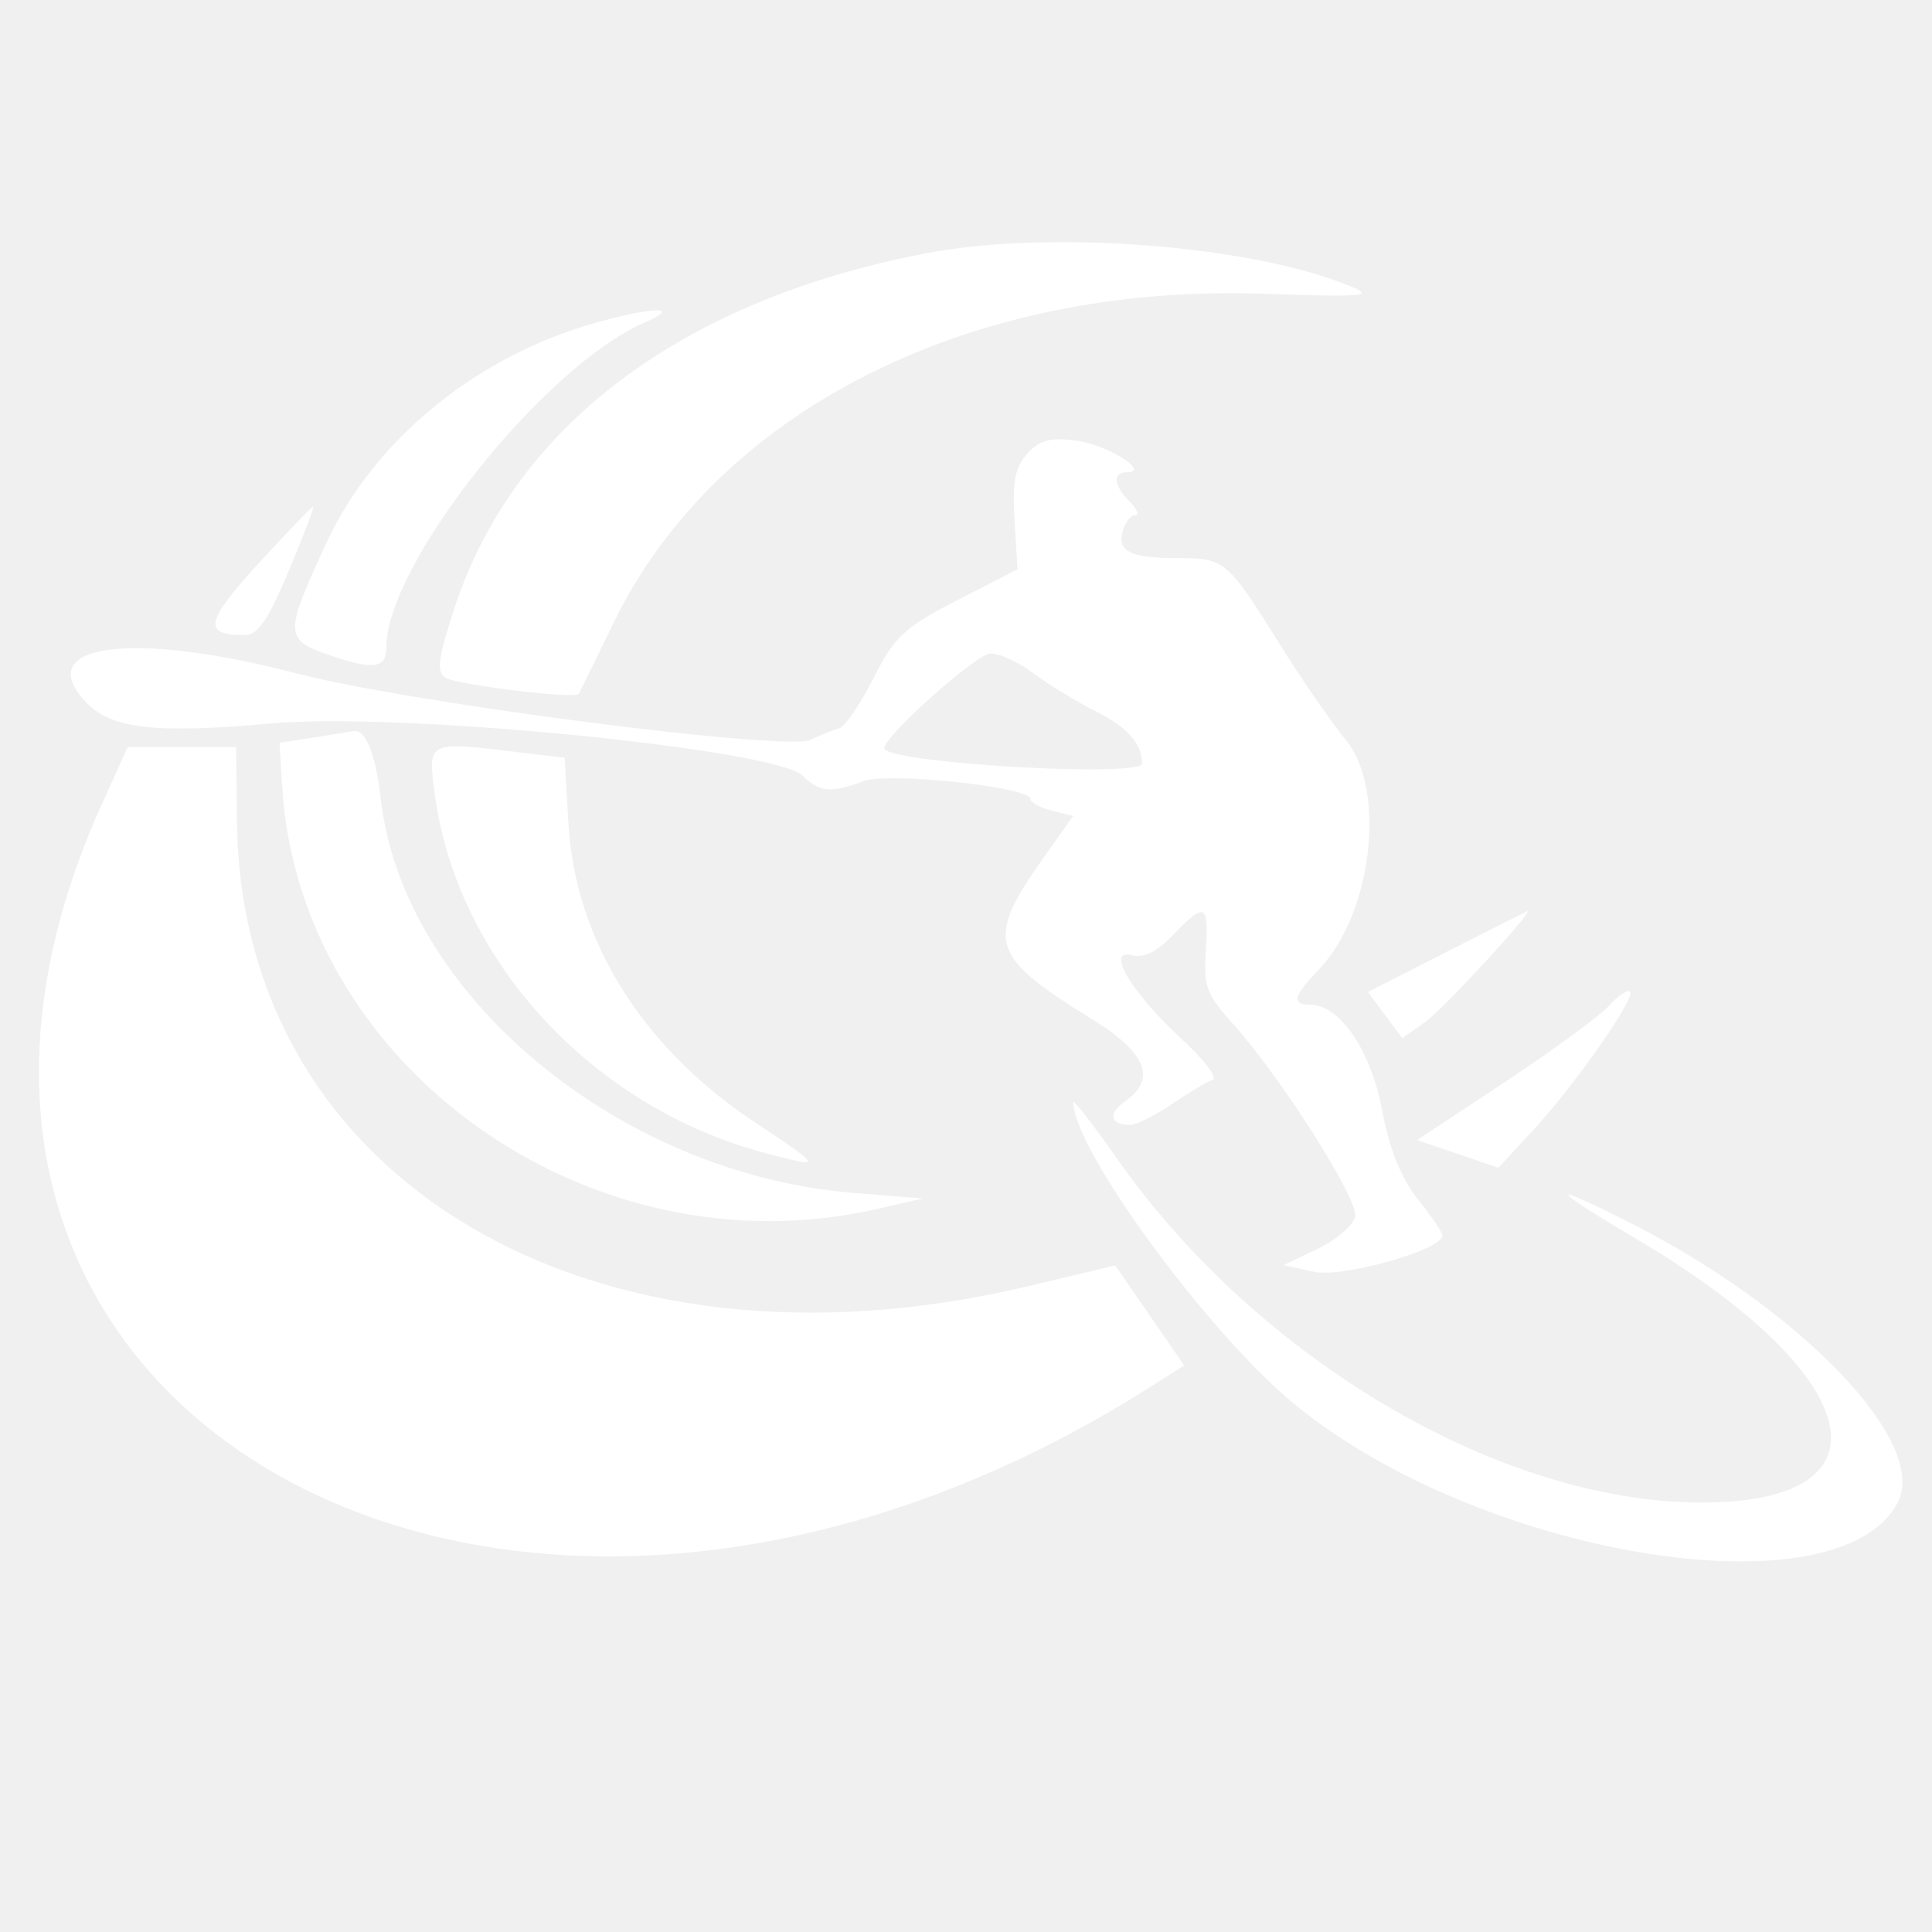
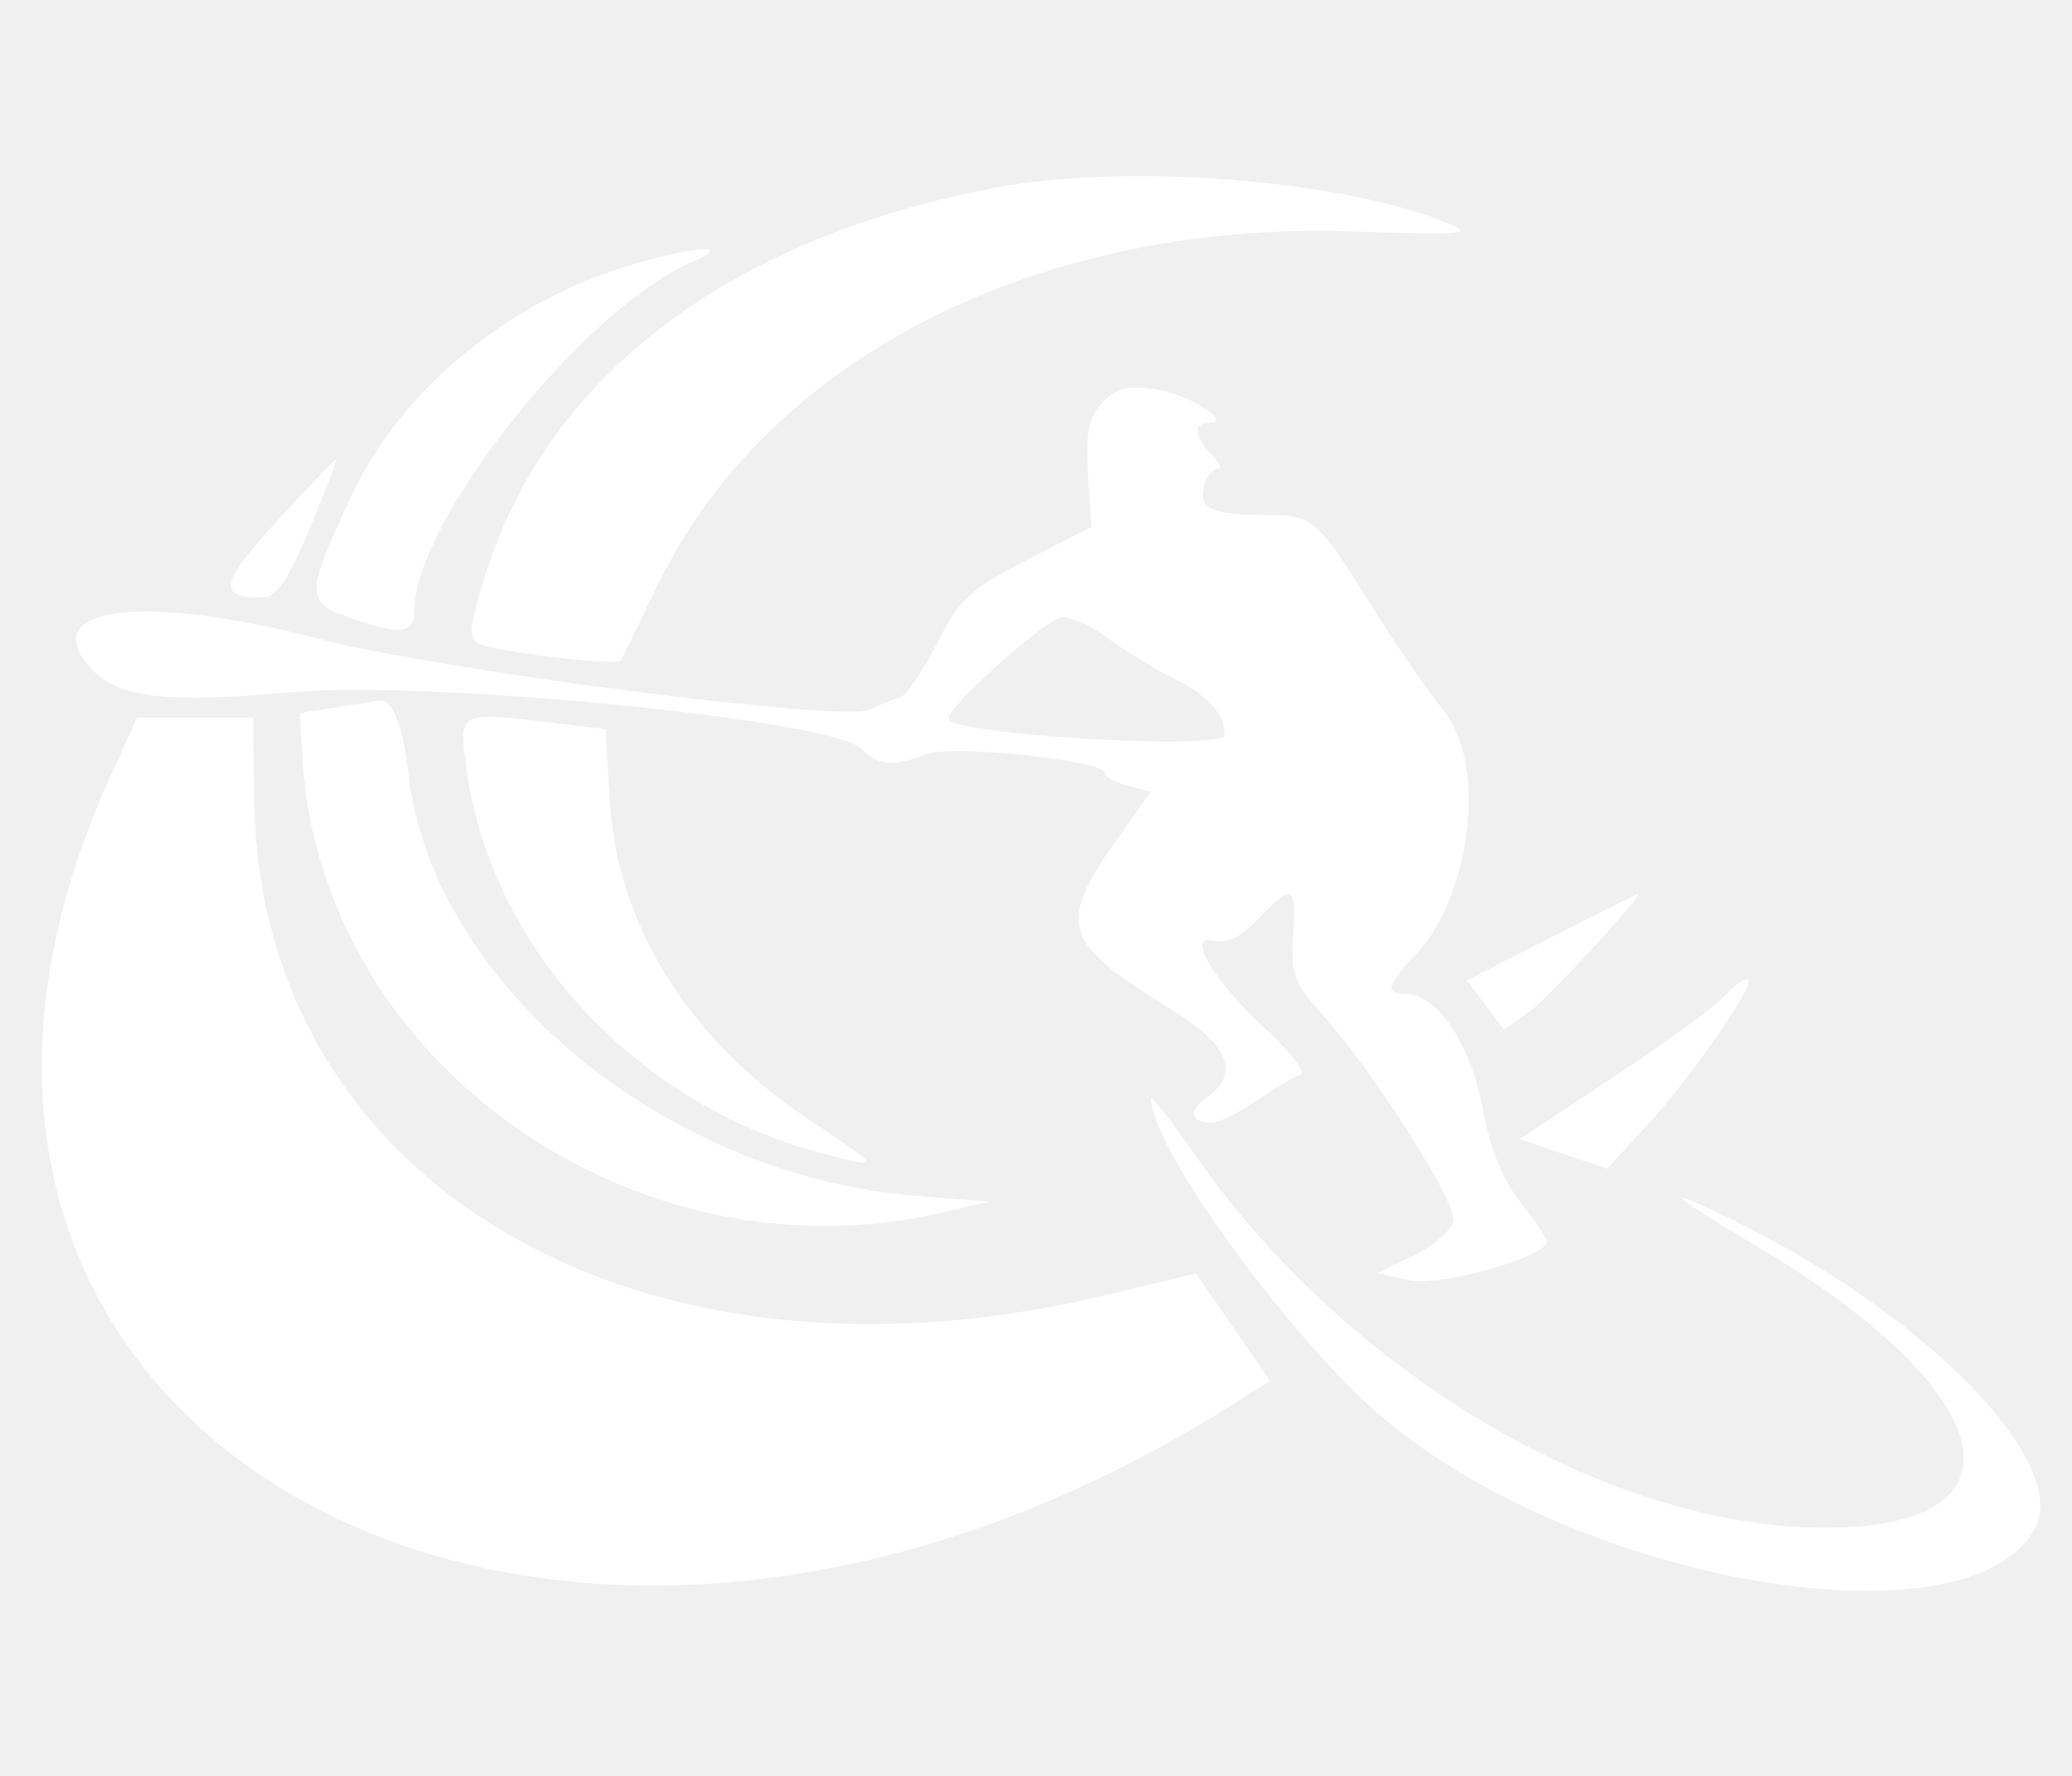
- <svg xmlns="http://www.w3.org/2000/svg" id="svg" width="56" height="56" viewBox="0, 0, 400,400">
+ <svg xmlns="http://www.w3.org/2000/svg" id="svg" width="56" height="48" viewBox="0, 0, 400,318.222">
  <g id="svgg">
-     <path id="path0" d="M191.989 52.397 C 141.018 62.083,106.159 88.393,93.911 126.420 C 90.651 136.541,90.345 139.147,92.273 140.338 C 94.630 141.795,119.128 144.768,119.813 143.680 C 120.010 143.367,123.257 136.748,127.028 128.971 C 148.212 85.289,200.400 58.774,261.189 60.809 C 282.783 61.533,284.710 61.363,279.437 59.200 C 258.892 50.775,217.480 47.553,191.989 52.397 M123.748 66.706 C 98.902 73.528,77.528 90.911,67.590 112.378 C 58.763 131.445,58.803 132.440,68.528 135.753 C 77.371 138.766,80.000 138.365,80.000 134.001 C 80.000 116.840,112.585 75.838,133.396 66.811 C 141.138 63.453,135.808 63.394,123.748 66.706 M212.707 93.932 C 210.140 96.768,209.567 99.738,210.050 107.703 L 210.667 117.858 198.222 124.262 C 187.130 129.971,185.241 131.729,180.834 140.444 C 178.114 145.822,174.914 150.481,173.723 150.797 C 172.531 151.113,169.891 152.175,167.857 153.158 C 162.786 155.608,84.926 145.556,61.333 139.405 C 27.260 130.522,6.547 133.313,17.701 145.286 C 22.948 150.918,31.902 151.956,56.369 149.768 C 82.974 147.388,160.650 155.063,166.207 160.620 C 169.612 164.024,172.160 164.252,178.764 161.741 C 183.885 159.794,213.333 162.920,213.333 165.410 C 213.333 166.134,215.323 167.225,217.755 167.835 L 222.176 168.945 216.209 177.361 C 203.872 194.765,204.789 197.855,226.215 211.080 C 237.379 217.971,239.524 223.419,232.900 228.059 C 229.303 230.578,229.827 232.889,233.995 232.889 C 235.255 232.889,239.148 230.947,242.646 228.573 C 246.144 226.199,249.926 223.951,251.050 223.576 C 252.174 223.201,249.287 219.385,244.633 215.095 C 234.174 205.455,228.742 196.299,234.351 197.766 C 236.797 198.406,239.516 197.067,242.861 193.575 C 249.485 186.661,250.306 187.049,249.654 196.788 C 249.160 204.177,249.793 205.904,255.184 211.870 C 265.070 222.813,281.264 248.296,280.582 251.838 C 280.236 253.635,276.763 256.643,272.865 258.523 L 265.778 261.940 272.000 263.306 C 277.949 264.613,298.569 258.803,298.641 255.800 C 298.655 255.201,296.358 251.806,293.537 248.256 C 290.047 243.865,287.684 237.970,286.146 229.817 C 283.809 217.432,277.368 208.000,271.248 208.000 C 267.304 208.000,267.741 206.262,273.089 200.680 C 284.109 189.178,287.114 163.616,278.667 153.238 C 275.489 149.334,269.289 140.348,264.889 133.269 C 254.335 116.290,253.488 115.556,244.463 115.556 C 234.111 115.556,231.310 114.290,232.404 110.107 C 232.899 108.215,234.067 106.667,235.001 106.667 C 235.935 106.667,235.441 105.410,233.905 103.873 C 230.570 100.539,230.283 97.778,233.270 97.778 C 238.335 97.778,229.336 92.107,222.901 91.243 C 217.438 90.511,215.291 91.077,212.707 93.932 M53.443 116.754 C 42.452 128.749,41.927 131.534,50.667 131.479 C 53.401 131.462,55.510 128.387,59.794 118.173 C 62.858 110.867,65.129 104.889,64.840 104.889 C 64.551 104.889,59.422 110.228,53.443 116.754 M213.896 139.352 C 217.009 141.685,222.857 145.251,226.892 147.277 C 233.413 150.550,236.444 153.972,236.444 158.058 C 236.444 161.093,183.165 157.949,183.079 154.909 C 183.010 152.456,201.974 135.514,205.008 135.319 C 206.784 135.205,210.784 137.020,213.896 139.352 M64.941 152.697 L 57.882 153.778 58.409 162.667 C 61.867 220.972,122.265 263.898,181.690 250.287 L 191.111 248.129 176.889 246.996 C 128.088 243.109,83.358 205.860,78.827 165.333 C 77.795 156.105,75.624 150.796,73.116 151.363 C 72.502 151.502,68.823 152.102,64.941 152.697 M21.193 166.248 C -36.093 292.589,104.704 371.399,237.704 287.438 L 245.187 282.715 238.039 272.357 L 230.891 261.999 212.779 266.308 C 123.172 287.627,49.917 244.633,49.067 170.223 L 48.889 154.668 37.666 154.667 L 26.444 154.667 21.193 166.248 M89.959 164.000 C 94.398 198.745,122.690 229.455,158.919 238.855 C 170.511 241.862,170.506 241.850,155.921 232.113 C 132.861 216.718,119.082 194.538,117.695 170.580 L 116.902 156.889 107.784 155.793 C 88.416 153.466,88.602 153.380,89.959 164.000 M299.380 197.147 L 283.204 205.377 286.777 210.162 L 290.349 214.946 295.109 211.557 C 298.939 208.830,318.249 187.823,316.137 188.681 C 315.817 188.811,308.276 192.621,299.380 197.147 M333.174 208.201 C 331.306 210.279,321.591 217.394,311.586 224.011 L 293.393 236.043 301.808 238.903 L 310.222 241.763 317.368 234.051 C 326.018 224.716,338.716 206.568,337.470 205.322 C 336.975 204.827,335.042 206.123,333.174 208.201 M222.222 228.210 C 222.222 237.903,249.958 275.827,267.825 290.565 C 306.217 322.232,380.388 334.469,392.846 311.191 C 399.541 298.682,372.684 270.781,336.495 252.652 C 320.023 244.400,320.911 245.932,338.693 256.444 C 386.535 284.727,393.009 311.177,352.068 311.085 C 310.590 310.991,260.485 281.483,231.344 239.987 C 226.327 232.843,222.222 227.543,222.222 228.210 " stroke="none" fill="#fff" fill-rule="evenodd" />
+     <path id="path0" d="M191.989 23.953 C 141.018 33.639,106.159 59.948,93.911 97.975 C 90.651 108.096,90.345 110.702,92.273 111.894 C 94.630 113.351,119.128 116.323,119.813 115.236 C 120.010 114.923,123.257 108.304,127.028 100.527 C 148.212 56.844,200.400 30.329,261.189 32.365 C 282.783 33.088,284.710 32.918,279.437 30.756 C 258.892 22.330,217.480 19.109,191.989 23.953 M123.748 38.261 C 98.902 45.083,77.528 62.467,67.590 83.933 C 58.763 103.001,58.803 103.995,68.528 107.309 C 77.371 110.322,80.000 109.920,80.000 105.556 C 80.000 88.396,112.585 47.394,133.396 38.367 C 141.138 35.008,135.808 34.950,123.748 38.261 M212.707 65.487 C 210.140 68.324,209.567 71.294,210.050 79.259 L 210.667 89.414 198.222 95.818 C 187.130 101.526,185.241 103.285,180.834 112.000 C 178.114 117.378,174.914 122.036,173.723 122.352 C 172.531 122.668,169.891 123.731,167.857 124.713 C 162.786 127.164,84.926 117.112,61.333 110.961 C 27.260 102.078,6.547 104.869,17.701 116.841 C 22.948 122.473,31.902 123.511,56.369 121.323 C 82.974 118.944,160.650 126.619,166.207 132.176 C 169.612 135.580,172.160 135.807,178.764 133.296 C 183.885 131.349,213.333 134.475,213.333 136.966 C 213.333 137.689,215.323 138.781,217.755 139.391 L 222.176 140.501 216.209 148.917 C 203.872 166.320,204.789 169.411,226.215 182.636 C 237.379 189.527,239.524 194.975,232.900 199.614 C 229.303 202.134,229.827 204.444,233.995 204.444 C 235.255 204.444,239.148 202.502,242.646 200.129 C 246.144 197.755,249.926 195.506,251.050 195.131 C 252.174 194.757,249.287 190.940,244.633 186.651 C 234.174 177.010,228.742 167.855,234.351 169.322 C 236.797 169.961,239.516 168.622,242.861 165.131 C 249.485 158.216,250.306 158.604,249.654 168.344 C 249.160 175.733,249.793 177.459,255.184 183.426 C 265.070 194.369,281.264 219.852,280.582 223.394 C 280.236 225.191,276.763 228.199,272.865 230.078 L 265.778 233.496 272.000 234.862 C 277.949 236.169,298.569 230.359,298.641 227.356 C 298.655 226.757,296.358 223.362,293.537 219.812 C 290.047 215.420,287.684 209.525,286.146 201.373 C 283.809 188.988,277.368 179.556,271.248 179.556 C 267.304 179.556,267.741 177.817,273.089 172.235 C 284.109 160.733,287.114 135.172,278.667 124.794 C 275.489 120.889,269.289 111.904,264.889 104.825 C 254.335 87.846,253.488 87.111,244.463 87.111 C 234.111 87.111,231.310 85.846,232.404 81.663 C 232.899 79.771,234.067 78.222,235.001 78.222 C 235.935 78.222,235.441 76.965,233.905 75.429 C 230.570 72.094,230.283 69.333,233.270 69.333 C 238.335 69.333,229.336 63.662,222.901 62.799 C 217.438 62.066,215.291 62.632,212.707 65.487 M53.443 88.310 C 42.452 100.304,41.927 103.089,50.667 103.034 C 53.401 103.017,55.510 99.942,59.794 89.728 C 62.858 82.422,65.129 76.444,64.840 76.444 C 64.551 76.444,59.422 81.784,53.443 88.310 M213.896 110.908 C 217.009 113.241,222.857 116.807,226.892 118.832 C 233.413 122.106,236.444 125.527,236.444 129.614 C 236.444 132.649,183.165 129.505,183.079 126.465 C 183.010 124.011,201.974 107.069,205.008 106.874 C 206.784 106.760,210.784 108.575,213.896 110.908 M64.941 124.252 L 57.882 125.333 58.409 134.222 C 61.867 192.527,122.265 235.454,181.690 221.842 L 191.111 219.684 176.889 218.552 C 128.088 214.665,83.358 177.415,78.827 136.889 C 77.795 127.661,75.624 122.352,73.116 122.919 C 72.502 123.058,68.823 123.658,64.941 124.252 M21.193 137.803 C -36.093 264.145,104.704 342.955,237.704 258.994 L 245.187 254.270 238.039 243.912 L 230.891 233.554 212.779 237.863 C 123.172 259.183,49.917 216.188,49.067 141.778 L 48.889 126.223 37.666 126.223 L 26.444 126.222 21.193 137.803 M89.959 135.556 C 94.398 170.301,122.690 201.010,158.919 210.410 C 170.511 213.418,170.506 213.406,155.921 203.669 C 132.861 188.274,119.082 166.093,117.695 142.136 L 116.902 128.444 107.784 127.349 C 88.416 125.021,88.602 124.936,89.959 135.556 M299.380 168.703 L 283.204 176.932 286.777 181.717 L 290.349 186.502 295.109 183.112 C 298.939 180.385,318.249 159.378,316.137 160.236 C 315.817 160.366,308.276 164.176,299.380 168.703 M333.174 179.757 C 331.306 181.835,321.591 188.950,311.586 195.567 L 293.393 207.598 301.808 210.459 L 310.222 213.319 317.368 205.607 C 326.018 196.271,338.716 178.123,337.470 176.878 C 336.975 176.383,335.042 177.679,333.174 179.757 M222.222 199.766 C 222.222 209.458,249.958 247.382,267.825 262.120 C 306.217 293.788,380.388 306.025,392.846 282.747 C 399.541 270.237,372.684 242.337,336.495 224.208 C 320.023 215.956,320.911 217.487,338.693 228.000 C 386.535 256.283,393.009 282.733,352.068 282.640 C 310.590 282.547,260.485 253.038,231.344 211.543 C 226.327 204.399,222.222 199.099,222.222 199.766 " stroke="none" fill="#fff" fill-rule="evenodd" />
  </g>
</svg>
